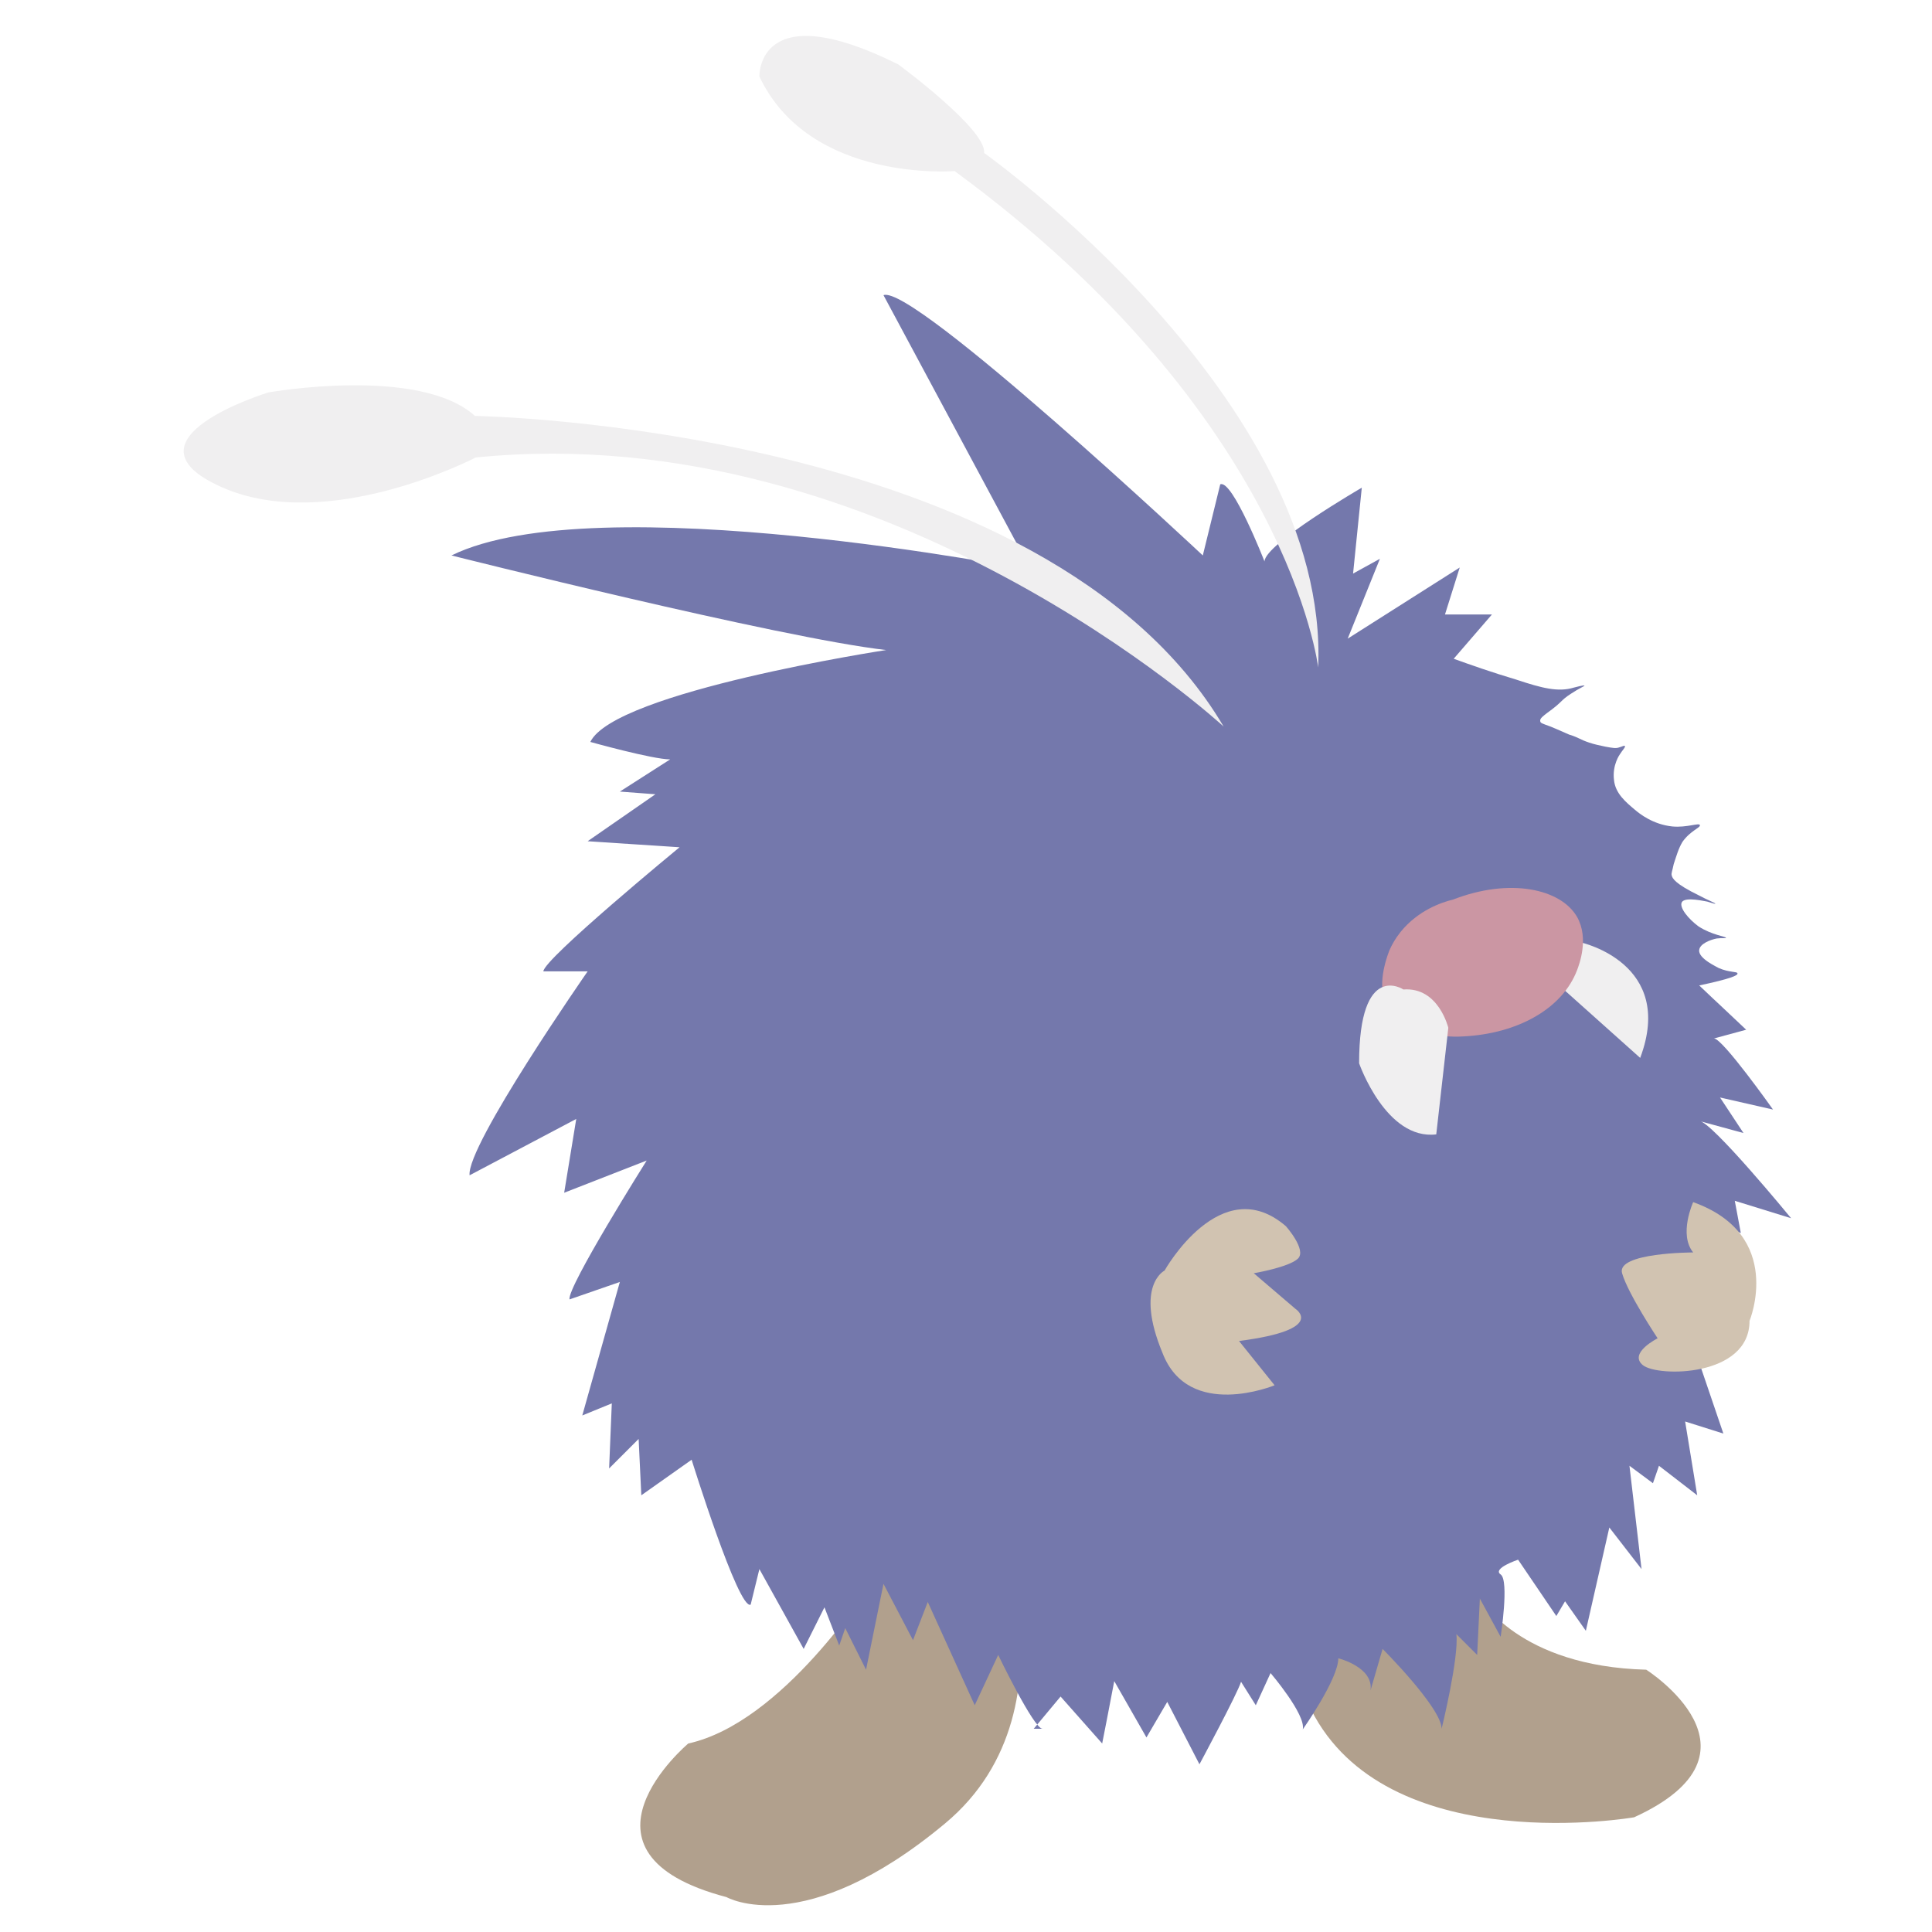
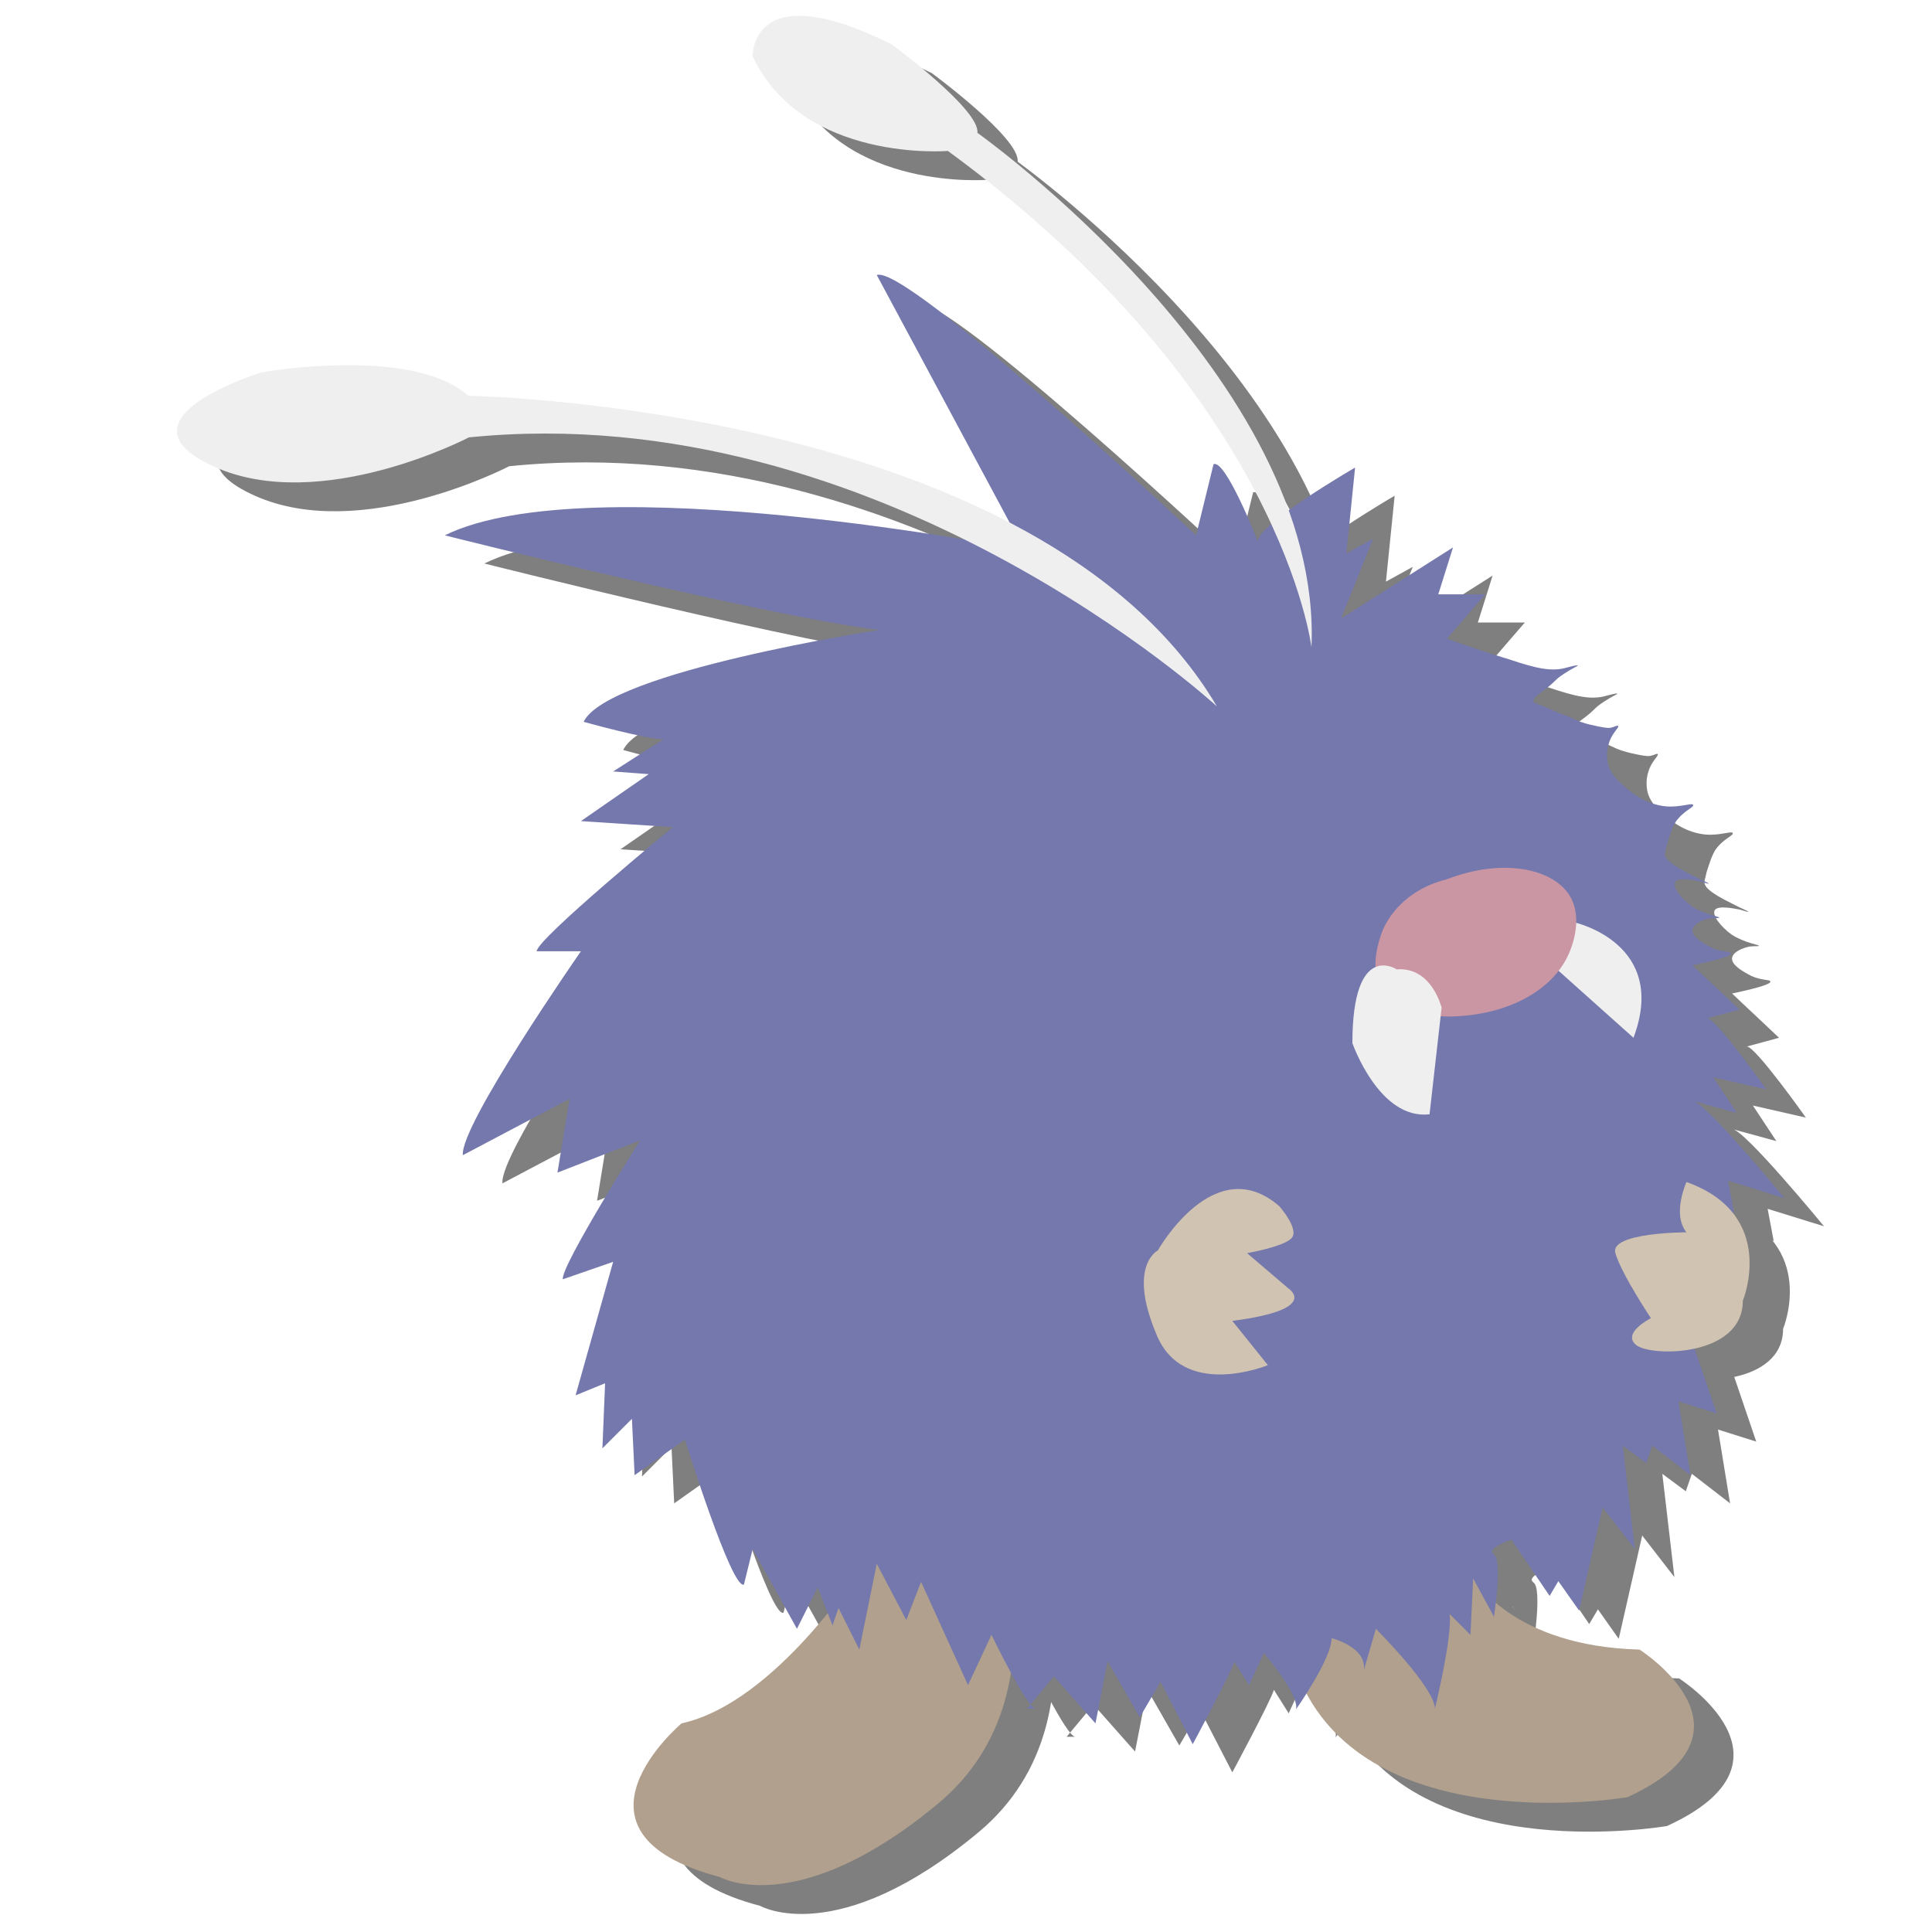
<svg xmlns="http://www.w3.org/2000/svg" version="1.1" id="Layer_1" x="0px" y="0px" viewBox="0 0 288 288" style="enable-background:new 0 0 288 288;" xml:space="preserve">
  <style type="text/css">
- 	.st0{fill:#B1A08D;}
- 	.st1{fill:#7478AC;}
- 	.st2{fill:#D1C3B1;}
- 	.st3{fill:#F0EFF0;}
- 	.st4{fill:#CB96A3;}
+ 	.st0{opacity:0.5;}
+ 	.st1{fill:#B1A08D;}
+ 	.st2{fill:#7478AC;}
+ 	.st3{fill:#D1C3B1;}
+ 	.st4{fill:#F0EFF0;}
+ 	.st5{fill:#CB96A3;}
</style>
-   <path class="st0" d="M129.5,236.5c0,0-12.8,20.3-26.9,23.4c0,0-19.4,16.3,5.7,22.9c0,0,11.5,6.6,32.6-11  c21.1-17.6,6.2-49.8,6.2-49.8L129.5,236.5z" />
-   <path class="st0" d="M220.7,238.3c0,0,5.7,10.1,24.7,10.6c0,0,19.4,12.3-1.8,22c0,0-35.7,6.2-47.6-15S220.7,238.3,220.7,238.3z" />
-   <path class="st1" d="M153.7,85c0,0-64.8-12.8-86.4-2.2c0,0,48.9,12.3,64.8,14.1c0,0-40.5,6.2-44.1,13.7c0,0,9.3,2.6,11.9,2.6  l-7.5,4.8l5.3,0.4l-10.1,7l13.7,0.9c0,0-20.3,16.7-20.3,18.5h6.6c0,0-18.1,26-17.6,30.4l15.9-8.4l-1.8,11l12.3-4.8  c0,0-11.9,18.9-11.5,20.7l7.5-2.6L86.8,211l4.4-1.8l-0.4,9.7l4.4-4.4l0.4,8.4l7.5-5.3c0,0,7,22.5,8.8,21.6l1.3-5.3l6.6,11.9l3.1-6.2  l2.2,5.7l0.9-2.6l3.1,6.2l2.6-12.8l4.4,8.4l2.2-5.7l7,15.4l3.5-7.5c0,0,5.3,11,6.6,11s-1.3,0-1.3,0l4-4.8l6.2,7c0,0,1.3-6.6,1.8-9.3  l4.8,8.4l3.1-5.3l4.8,9.3c0,0,5.7-10.6,6.2-12.3l2.2,3.5l2.2-4.8c0,0,5.3,6.2,4.8,8.4c0,0,5.3-7.5,5.3-10.6c0,0,5.3,1.3,4.8,4.8  l1.8-6.2c0,0,8.8,8.8,8.8,11.9c0,0,2.6-10.6,2.2-14.1l3.1,3.1l0.4-8.4l3.1,5.7c0,0,1.3-8.4,0-9.3s2.6-2.2,2.6-2.2l5.7,8.4l1.3-2.2  l3.1,4.4l3.5-15.4l4.8,6.2l-1.8-15.4l3.5,2.6l0.9-2.6l5.7,4.4l-1.8-11l5.7,1.8l-6.6-19.4l7.9-3.5l-3.5-8.8l4.8,1.8l-0.9-4.8l8.4,2.6  c0,0-11.9-14.5-13.7-14.5l6.6,1.8l-3.5-5.3l7.9,1.8c0,0-7.5-10.6-8.8-10.6l4.8-1.3c-2.3-2.2-4.7-4.4-7-6.6c4.7-1,5.8-1.5,5.7-1.8  c0-0.3-1.2-0.1-2.8-0.8c-0.1-0.1-3.1-1.4-2.9-2.7c0.1-0.9,1.6-1.5,2.6-1.7c0.8-0.1,1.3,0,1.4-0.1c0-0.2-2.1-0.4-4.1-1.7  c-1.5-1.1-2.9-2.8-2.5-3.6c0.5-0.9,3.6-0.1,3.8-0.1c0.7,0.2,1.2,0.4,1.2,0.3c0-0.1-1.1-0.5-2.4-1.2c-3.7-1.8-4-2.6-4.1-3  c-0.1-0.3,0.1-0.7,0.3-1.7c0.4-1.2,0.7-2.3,1.3-3.3c1.2-1.7,2.7-2.1,2.6-2.5c-0.1-0.4-1.9,0.4-4.1,0.2c-2.9-0.3-4.9-1.9-5.6-2.5  c-1.3-1.1-2.9-2.4-3.1-4.4c-0.3-2.3,0.9-3.9,0.9-3.9c0.3-0.5,0.9-1.1,0.7-1.2c-0.1-0.1-0.4,0.1-0.8,0.2c-0.5,0.2-1,0.1-2.1-0.1  c-0.9-0.2-1.5-0.3-2.4-0.6c-1.5-0.5-1.4-0.7-3-1.2c-1.2-0.5-2.4-1.1-3.6-1.5c-0.2-0.1-0.7-0.2-0.7-0.5c-0.1-0.4,0.5-0.8,1-1.2  c2.5-1.8,1.9-1.8,3.6-2.9c1.2-0.8,2-1.1,2-1.2c-0.1-0.1-1.2,0.2-1.6,0.3c-2.3,0.7-4.7,0.1-8.6-1.2c-3.7-1.1-6.8-2.2-9.3-3.1  c1.9-2.2,3.8-4.4,5.7-6.6h-7l2.2-7l-16.7,10.6l4.8-11.9l-4,2.2l1.3-12.8c0,0-14.5,8.4-14.5,11c0,0-4.8-12.3-6.6-11.5l-2.6,10.6  c0,0-43.2-40.5-47.6-38.8L153.7,85z" />
-   <path class="st2" d="M252.4,179.2c0,0-2.2,4.8,0,7.5c0,0-11.5,0-10.6,3.1s5.3,9.7,5.3,9.7s-4.4,2.2-2.2,4c2.2,1.8,15.9,1.8,15.9-6.6  C260.8,196.9,266.1,184.1,252.4,179.2z" />
-   <path class="st2" d="M173.6,189.4c0,0,8.4-15,18.1-6.6c0,0,3.1,3.5,1.8,4.8s-6.6,2.2-6.6,2.2l6.2,5.3c0,0,4.8,3.1-8.4,4.8l5.3,6.6  c0,0-12.8,5.3-16.7-4.8C169.1,191.6,173.6,189.4,173.6,189.4z" />
-   <path class="st3" d="M235.7,140.5c0,0,14.1,3.1,8.8,17.2l-12.3-11L235.7,140.5z" />
-   <path class="st4" d="M216.6,134.1c8.5-3.3,16.1-1.6,18.5,2.6c1.8,3.2,0.3,7.1,0,7.9c-2.2,5.8-8.9,9.5-17,9.9c0,0-16.3,1.3-11-12.8  c0.4-0.9,0.9-1.8,1.7-2.8C211.4,135.7,214.9,134.5,216.6,134.1z" />
-   <path class="st3" d="M209.2,147.5c0,0-6.6-4.4-6.6,11c0,0,4,11.5,11.5,10.6l1.8-15.9C215.9,153.3,214.5,147.1,209.2,147.5z" />
-   <path class="st3" d="M196.5,99.5c0,0-4.4-37.5-54.2-74c0,0-21.6,1.8-29.1-14.1c0,0-0.4-12.3,20.7-1.8c0,0,13.2,9.7,12.8,13.2  C146.7,22.8,198.2,59.4,196.5,99.5z" />
-   <path class="st3" d="M182.4,108.3c0,0-50.2-46.3-111.5-40.1c0,0-22,11.5-37.9,4.4s7-14.1,7-14.1s22.5-4,30.8,3.5  C70.9,62,155.9,63.4,182.4,108.3z" />
+   <g class="st0">
+     <path d="M134.5,237.8c0,0-12.8,20.3-26.9,23.4c0,0-19.4,16.3,5.7,22.9c0,0,11.5,6.6,32.6-11s6.2-49.8,6.2-49.8L134.5,237.8z" />
+     <path d="M225.6,239.6c0,0,5.7,10.1,24.7,10.6c0,0,19.4,12.3-1.8,22c0,0-35.7,6.2-47.6-15S225.6,239.6,225.6,239.6z" />
+     <path d="M158.6,86.2c0,0-64.8-12.8-86.4-2.2c0,0,48.9,12.3,64.8,14.1c0,0-40.5,6.2-44.1,13.7c0,0,9.3,2.6,11.9,2.6l-7.5,4.8   l5.3,0.4l-10.1,7l13.7,0.9c0,0-20.3,16.7-20.3,18.5h6.6c0,0-18.1,26-17.6,30.4l15.9-8.4l-1.8,11l12.3-4.8c0,0-11.9,18.9-11.5,20.7   l7.5-2.6l-5.6,19.9l4.4-1.8l-0.4,9.7l4.4-4.4l0.4,8.4l7.5-5.3c0,0,7,22.5,8.8,21.6l1.3-5.3l6.6,11.9l3.1-6.2l2.2,5.7l0.9-2.6   l3.1,6.2l2.6-12.8l4.4,8.4l2.2-5.7l7,15.4l3.5-7.5c0,0,5.3,11,6.6,11c1.3,0-1.3,0-1.3,0l4-4.8l6.2,7c0,0,1.3-6.6,1.8-9.3l4.8,8.4   l3.1-5.3l4.8,9.3c0,0,5.7-10.6,6.2-12.3l2.2,3.5l2.2-4.8c0,0,5.3,6.2,4.8,8.4c0,0,5.3-7.5,5.3-10.6c0,0,5.3,1.3,4.8,4.8l1.8-6.2   c0,0,8.8,8.8,8.8,11.9c0,0,2.6-10.6,2.2-14.1l3.1,3.1l0.4-8.4l3.1,5.7c0,0,1.3-8.4,0-9.3c-1.3-0.9,2.6-2.2,2.6-2.2l5.7,8.4l1.3-2.2   l3.1,4.4l3.5-15.4l4.8,6.2l-1.8-15.4l3.5,2.6l0.9-2.6l5.7,4.4l-1.8-11l5.7,1.8l-6.6-19.4l7.9-3.5l-3.5-8.8l4.8,1.8l-0.9-4.8   l8.4,2.6c0,0-11.9-14.5-13.7-14.5l6.6,1.8l-3.5-5.3l7.9,1.8c0,0-7.5-10.6-8.8-10.6l4.8-1.3c-2.3-2.2-4.7-4.4-7-6.6   c4.7-1,5.8-1.5,5.7-1.8c0-0.3-1.2-0.1-2.8-0.8c-0.1-0.1-3.1-1.4-2.9-2.7c0.1-0.9,1.6-1.5,2.6-1.7c0.8-0.1,1.3,0,1.4-0.1   c0-0.2-2.1-0.4-4.1-1.7c-1.5-1.1-2.9-2.8-2.5-3.6c0.5-0.9,3.6-0.1,3.8-0.1c0.7,0.2,1.2,0.4,1.2,0.3c0-0.1-1.1-0.5-2.4-1.2   c-3.7-1.8-4-2.6-4.1-3c-0.1-0.3,0.1-0.7,0.3-1.7c0.4-1.2,0.7-2.3,1.3-3.3c1.2-1.7,2.7-2.1,2.6-2.5c-0.1-0.4-1.9,0.4-4.1,0.2   c-2.9-0.3-4.9-1.9-5.6-2.5c-1.3-1.1-2.9-2.4-3.1-4.4c-0.3-2.3,0.9-3.9,0.9-3.9c0.3-0.5,0.9-1.1,0.7-1.2c-0.1-0.1-0.4,0.1-0.8,0.2   c-0.5,0.2-1,0.1-2.1-0.1c-0.9-0.2-1.5-0.3-2.4-0.6c-1.5-0.5-1.4-0.7-3-1.2c-1.2-0.5-2.4-1.1-3.6-1.5c-0.2-0.1-0.7-0.2-0.7-0.5   c-0.1-0.4,0.5-0.8,1-1.2c2.5-1.8,1.9-1.8,3.6-2.9c1.2-0.8,2-1.1,2-1.2c-0.1-0.1-1.2,0.2-1.6,0.3c-2.3,0.7-4.7,0.1-8.6-1.2   c-3.7-1.1-6.8-2.2-9.3-3.1c1.9-2.2,3.8-4.4,5.7-6.6h-7l2.2-7l-16.7,10.6l4.8-11.9l-4,2.2l1.3-12.8c0,0-14.5,8.4-14.5,11   c0,0-4.8-12.3-6.6-11.5L184.2,84c0,0-43.2-40.5-47.6-38.8L158.6,86.2z" />
+     <path d="M257.4,180.4c0,0-2.2,4.8,0,7.5c0,0-11.5,0-10.6,3.1s5.3,9.7,5.3,9.7s-4.4,2.2-2.2,4c2.2,1.8,15.9,1.8,15.9-6.6   C265.8,198.1,271.1,185.4,257.4,180.4z" />
+     <path d="M178.6,190.6c0,0,8.4-15,18.1-6.6c0,0,3.1,3.5,1.8,4.8c-1.3,1.3-6.6,2.2-6.6,2.2l6.2,5.3c0,0,4.8,3.1-8.4,4.8l5.3,6.6   c0,0-12.8,5.3-16.7-4.8C174.1,192.9,178.6,190.6,178.6,190.6z" />
+     <path d="M240.6,141.8c0,0,14.1,3.1,8.8,17.2l-12.3-11L240.6,141.8z" />
+     <path d="M221.6,135.4c8.5-3.3,16.1-1.6,18.5,2.6c1.8,3.2,0.3,7.1,0,7.9c-2.2,5.8-8.9,9.5-17,9.9c0,0-16.3,1.3-11-12.8   c0.4-0.9,0.9-1.8,1.7-2.8C216.4,136.9,219.9,135.8,221.6,135.4z" />
+     <path d="M214.1,148.8c0,0-6.6-4.4-6.6,11c0,0,4,11.5,11.5,10.6l1.8-15.9C220.9,154.6,219.5,148.4,214.1,148.8z" />
+     <path d="M201.5,100.8c0,0-4.4-37.5-54.2-74c0,0-21.6,1.8-29.1-14.1c0,0-0.4-12.3,20.7-1.8c0,0,13.2,9.7,12.8,13.2   C151.6,24.1,203.1,60.7,201.5,100.8z" />
+     <path d="M187.4,109.6c0,0-50.2-46.3-111.5-40.1c0,0-22,11.5-37.9,4.4s7-14.1,7-14.1s22.5-4,30.8,3.5   C75.9,63.3,160.9,64.7,187.4,109.6z" />
+   </g>
+   <g>
+     <path class="st1" d="M128.5,233.5c0,0-12.8,20.3-26.9,23.4c0,0-19.4,16.3,5.7,22.9c0,0,11.5,6.6,32.6-11s6.2-49.8,6.2-49.8   L128.5,233.5z" />
+     <path class="st1" d="M219.7,235.3c0,0,5.7,10.1,24.7,10.6c0,0,19.4,12.3-1.8,22c0,0-35.7,6.2-47.6-15S219.7,235.3,219.7,235.3z" />
+     <path class="st2" d="M152.7,82c0,0-64.8-12.8-86.4-2.2c0,0,48.9,12.3,64.8,14.1c0,0-40.5,6.2-44.1,13.7c0,0,9.3,2.6,11.9,2.6   l-7.5,4.8l5.3,0.4l-10.1,7l13.7,0.9c0,0-20.3,16.7-20.3,18.5h6.6c0,0-18.1,26-17.6,30.4l15.9-8.4l-1.8,11l12.3-4.8   c0,0-11.9,18.9-11.5,20.7l7.5-2.6L85.8,208l4.4-1.8l-0.4,9.7l4.4-4.4l0.4,8.4l7.5-5.3c0,0,7,22.5,8.8,21.6l1.3-5.3l6.6,11.9   l3.1-6.2l2.2,5.7l0.9-2.6l3.1,6.2l2.6-12.8l4.4,8.4l2.2-5.7l7,15.4l3.5-7.5c0,0,5.3,11,6.6,11s-1.3,0-1.3,0l4-4.8l6.2,7   c0,0,1.3-6.6,1.8-9.3l4.8,8.4l3.1-5.3l4.8,9.3c0,0,5.7-10.6,6.2-12.3l2.2,3.5l2.2-4.8c0,0,5.3,6.2,4.8,8.4c0,0,5.3-7.5,5.3-10.6   c0,0,5.3,1.3,4.8,4.8l1.8-6.2c0,0,8.8,8.8,8.8,11.9c0,0,2.6-10.6,2.2-14.1l3.1,3.1l0.4-8.4l3.1,5.7c0,0,1.3-8.4,0-9.3   s2.6-2.2,2.6-2.2l5.7,8.4l1.3-2.2l3.1,4.4l3.5-15.4l4.8,6.2l-1.8-15.4l3.5,2.6l0.9-2.6l5.7,4.4l-1.8-11l5.7,1.8l-6.6-19.4l7.9-3.5   l-3.5-8.8l4.8,1.8l-0.9-4.8l8.4,2.6c0,0-11.9-14.5-13.7-14.5l6.6,1.8l-3.5-5.3l7.9,1.8c0,0-7.5-10.6-8.8-10.6l4.8-1.3   c-2.3-2.2-4.7-4.4-7-6.6c4.7-1,5.8-1.5,5.7-1.8c0-0.3-1.2-0.1-2.8-0.8c-0.1-0.1-3.1-1.4-2.9-2.7c0.1-0.9,1.6-1.5,2.6-1.7   c0.8-0.1,1.3,0,1.4-0.1c0-0.2-2.1-0.4-4.1-1.7c-1.5-1.1-2.9-2.8-2.5-3.6c0.5-0.9,3.6-0.1,3.8-0.1c0.7,0.2,1.2,0.4,1.2,0.3   c0-0.1-1.1-0.5-2.4-1.2c-3.7-1.8-4-2.6-4.1-3c-0.1-0.3,0.1-0.7,0.3-1.7c0.4-1.2,0.7-2.3,1.3-3.3c1.2-1.7,2.7-2.1,2.6-2.5   c-0.1-0.4-1.9,0.4-4.1,0.2c-2.9-0.3-4.9-1.9-5.6-2.5c-1.3-1.1-2.9-2.4-3.1-4.4c-0.3-2.3,0.9-3.9,0.9-3.9c0.3-0.5,0.9-1.1,0.7-1.2   c-0.1-0.1-0.4,0.1-0.8,0.2c-0.5,0.2-1,0.1-2.1-0.1c-0.9-0.2-1.5-0.3-2.4-0.6c-1.5-0.5-1.4-0.7-3-1.2c-1.2-0.5-2.4-1.1-3.6-1.5   c-0.2-0.1-0.7-0.2-0.7-0.5c-0.1-0.4,0.5-0.8,1-1.2c2.5-1.8,1.9-1.8,3.6-2.9c1.2-0.8,2-1.1,2-1.2c-0.1-0.1-1.2,0.2-1.6,0.3   c-2.3,0.7-4.7,0.1-8.6-1.2c-3.7-1.1-6.8-2.2-9.3-3.1c1.9-2.2,3.8-4.4,5.7-6.6h-7l2.2-7l-16.7,10.6l4.8-11.9l-4,2.2l1.3-12.8   c0,0-14.5,8.4-14.5,11c0,0-4.8-12.3-6.6-11.5l-2.6,10.6c0,0-43.2-40.5-47.6-38.8L152.7,82z" />
+     <path class="st3" d="M251.4,176.2c0,0-2.2,4.8,0,7.5c0,0-11.5,0-10.6,3.1s5.3,9.7,5.3,9.7s-4.4,2.2-2.2,4s15.9,1.8,15.9-6.6   C259.8,193.9,265.1,181.1,251.4,176.2z" />
+     <path class="st3" d="M172.6,186.4c0,0,8.4-15,18.1-6.6c0,0,3.1,3.5,1.8,4.8s-6.6,2.2-6.6,2.2l6.2,5.3c0,0,4.8,3.1-8.4,4.8l5.3,6.6   c0,0-12.8,5.3-16.7-4.8C168.1,188.6,172.6,186.4,172.6,186.4z" />
+     <path class="st4" d="M234.7,137.5c0,0,14.1,3.1,8.8,17.2l-12.3-11L234.7,137.5z" />
+     <path class="st5" d="M215.6,131.1c8.5-3.3,16.1-1.6,18.5,2.6c1.8,3.2,0.3,7.1,0,7.9c-2.2,5.8-8.9,9.5-17,9.9c0,0-16.3,1.3-11-12.8   c0.4-0.9,0.9-1.8,1.7-2.8C210.4,132.7,213.9,131.5,215.6,131.1z" />
+     <path class="st4" d="M208.2,144.5c0,0-6.6-4.4-6.6,11c0,0,4,11.5,11.5,10.6l1.8-15.9C214.9,150.3,213.5,144.1,208.2,144.5z" />
+     <path class="st4" d="M195.5,96.5c0,0-4.4-37.5-54.2-74c0,0-21.6,1.8-29.1-14.1c0,0-0.4-12.3,20.7-1.8c0,0,13.2,9.7,12.8,13.2   C145.7,19.8,197.2,56.4,195.5,96.5z" />
+     <path class="st4" d="M181.4,105.3c0,0-50.2-46.3-111.5-40.1c0,0-22,11.5-37.9,4.4s7-14.1,7-14.1s22.5-4,30.8,3.5   C69.9,59,154.9,60.4,181.4,105.3z" />
+   </g>
</svg>
